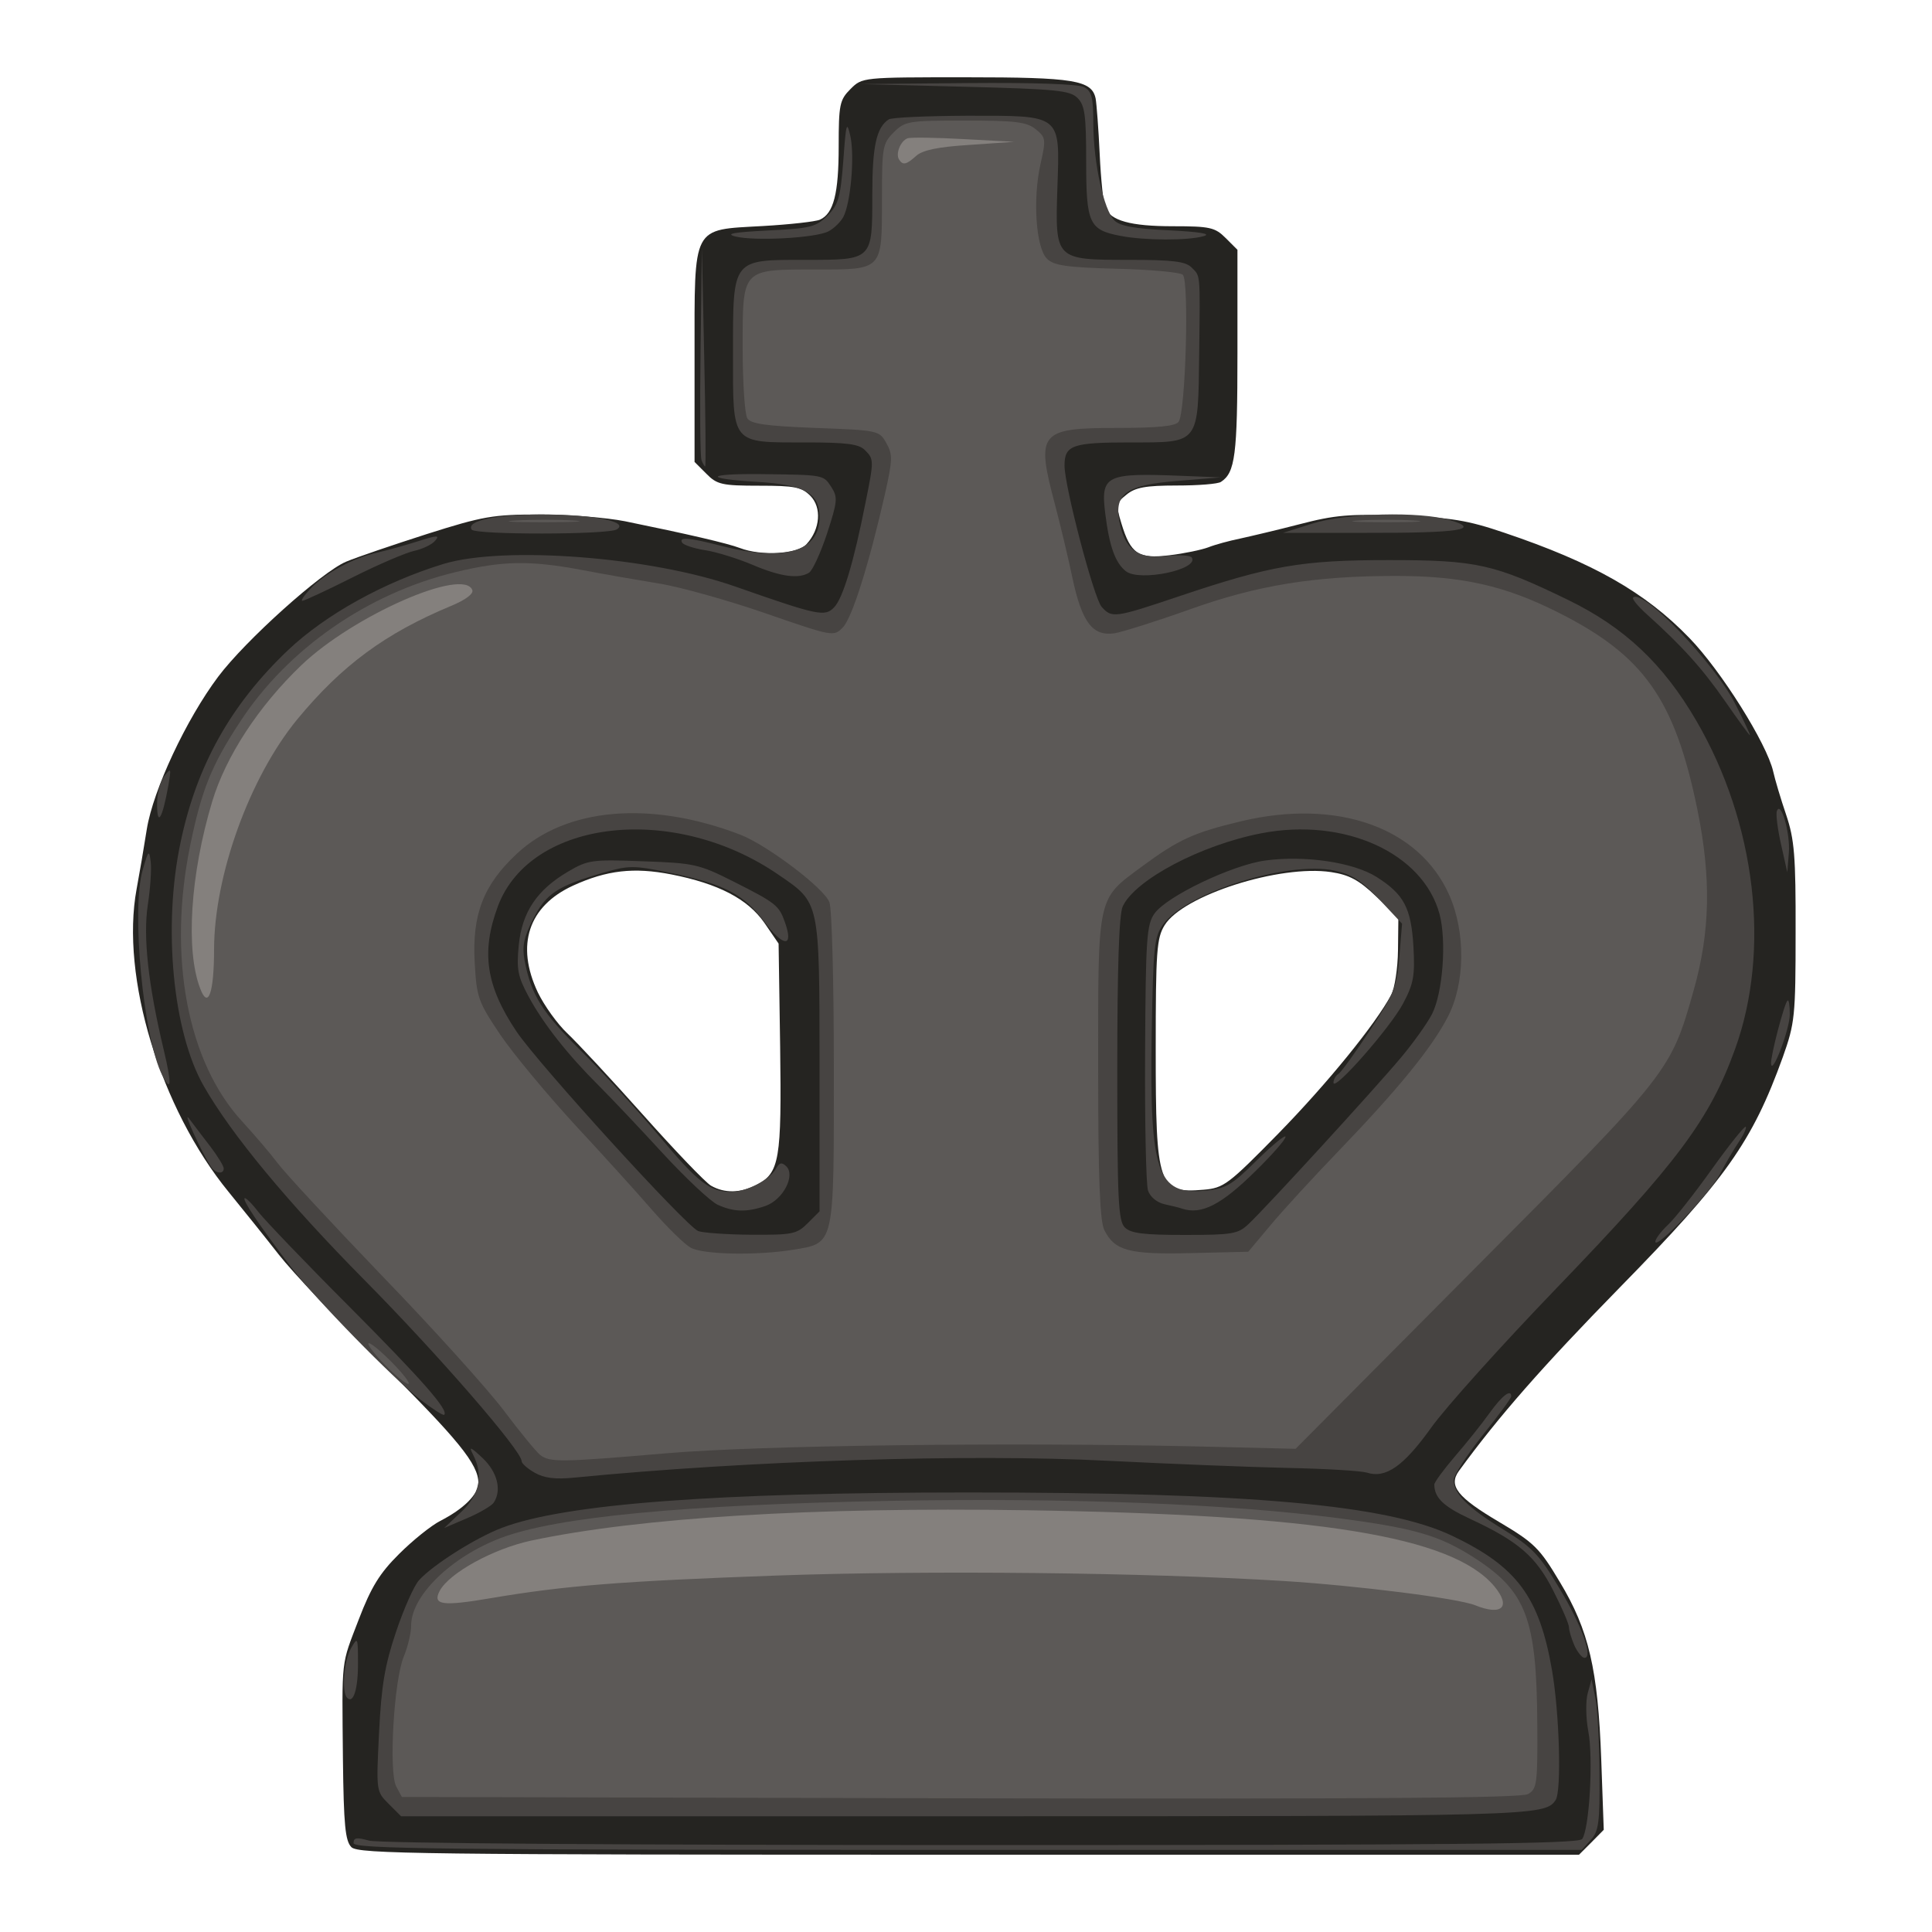
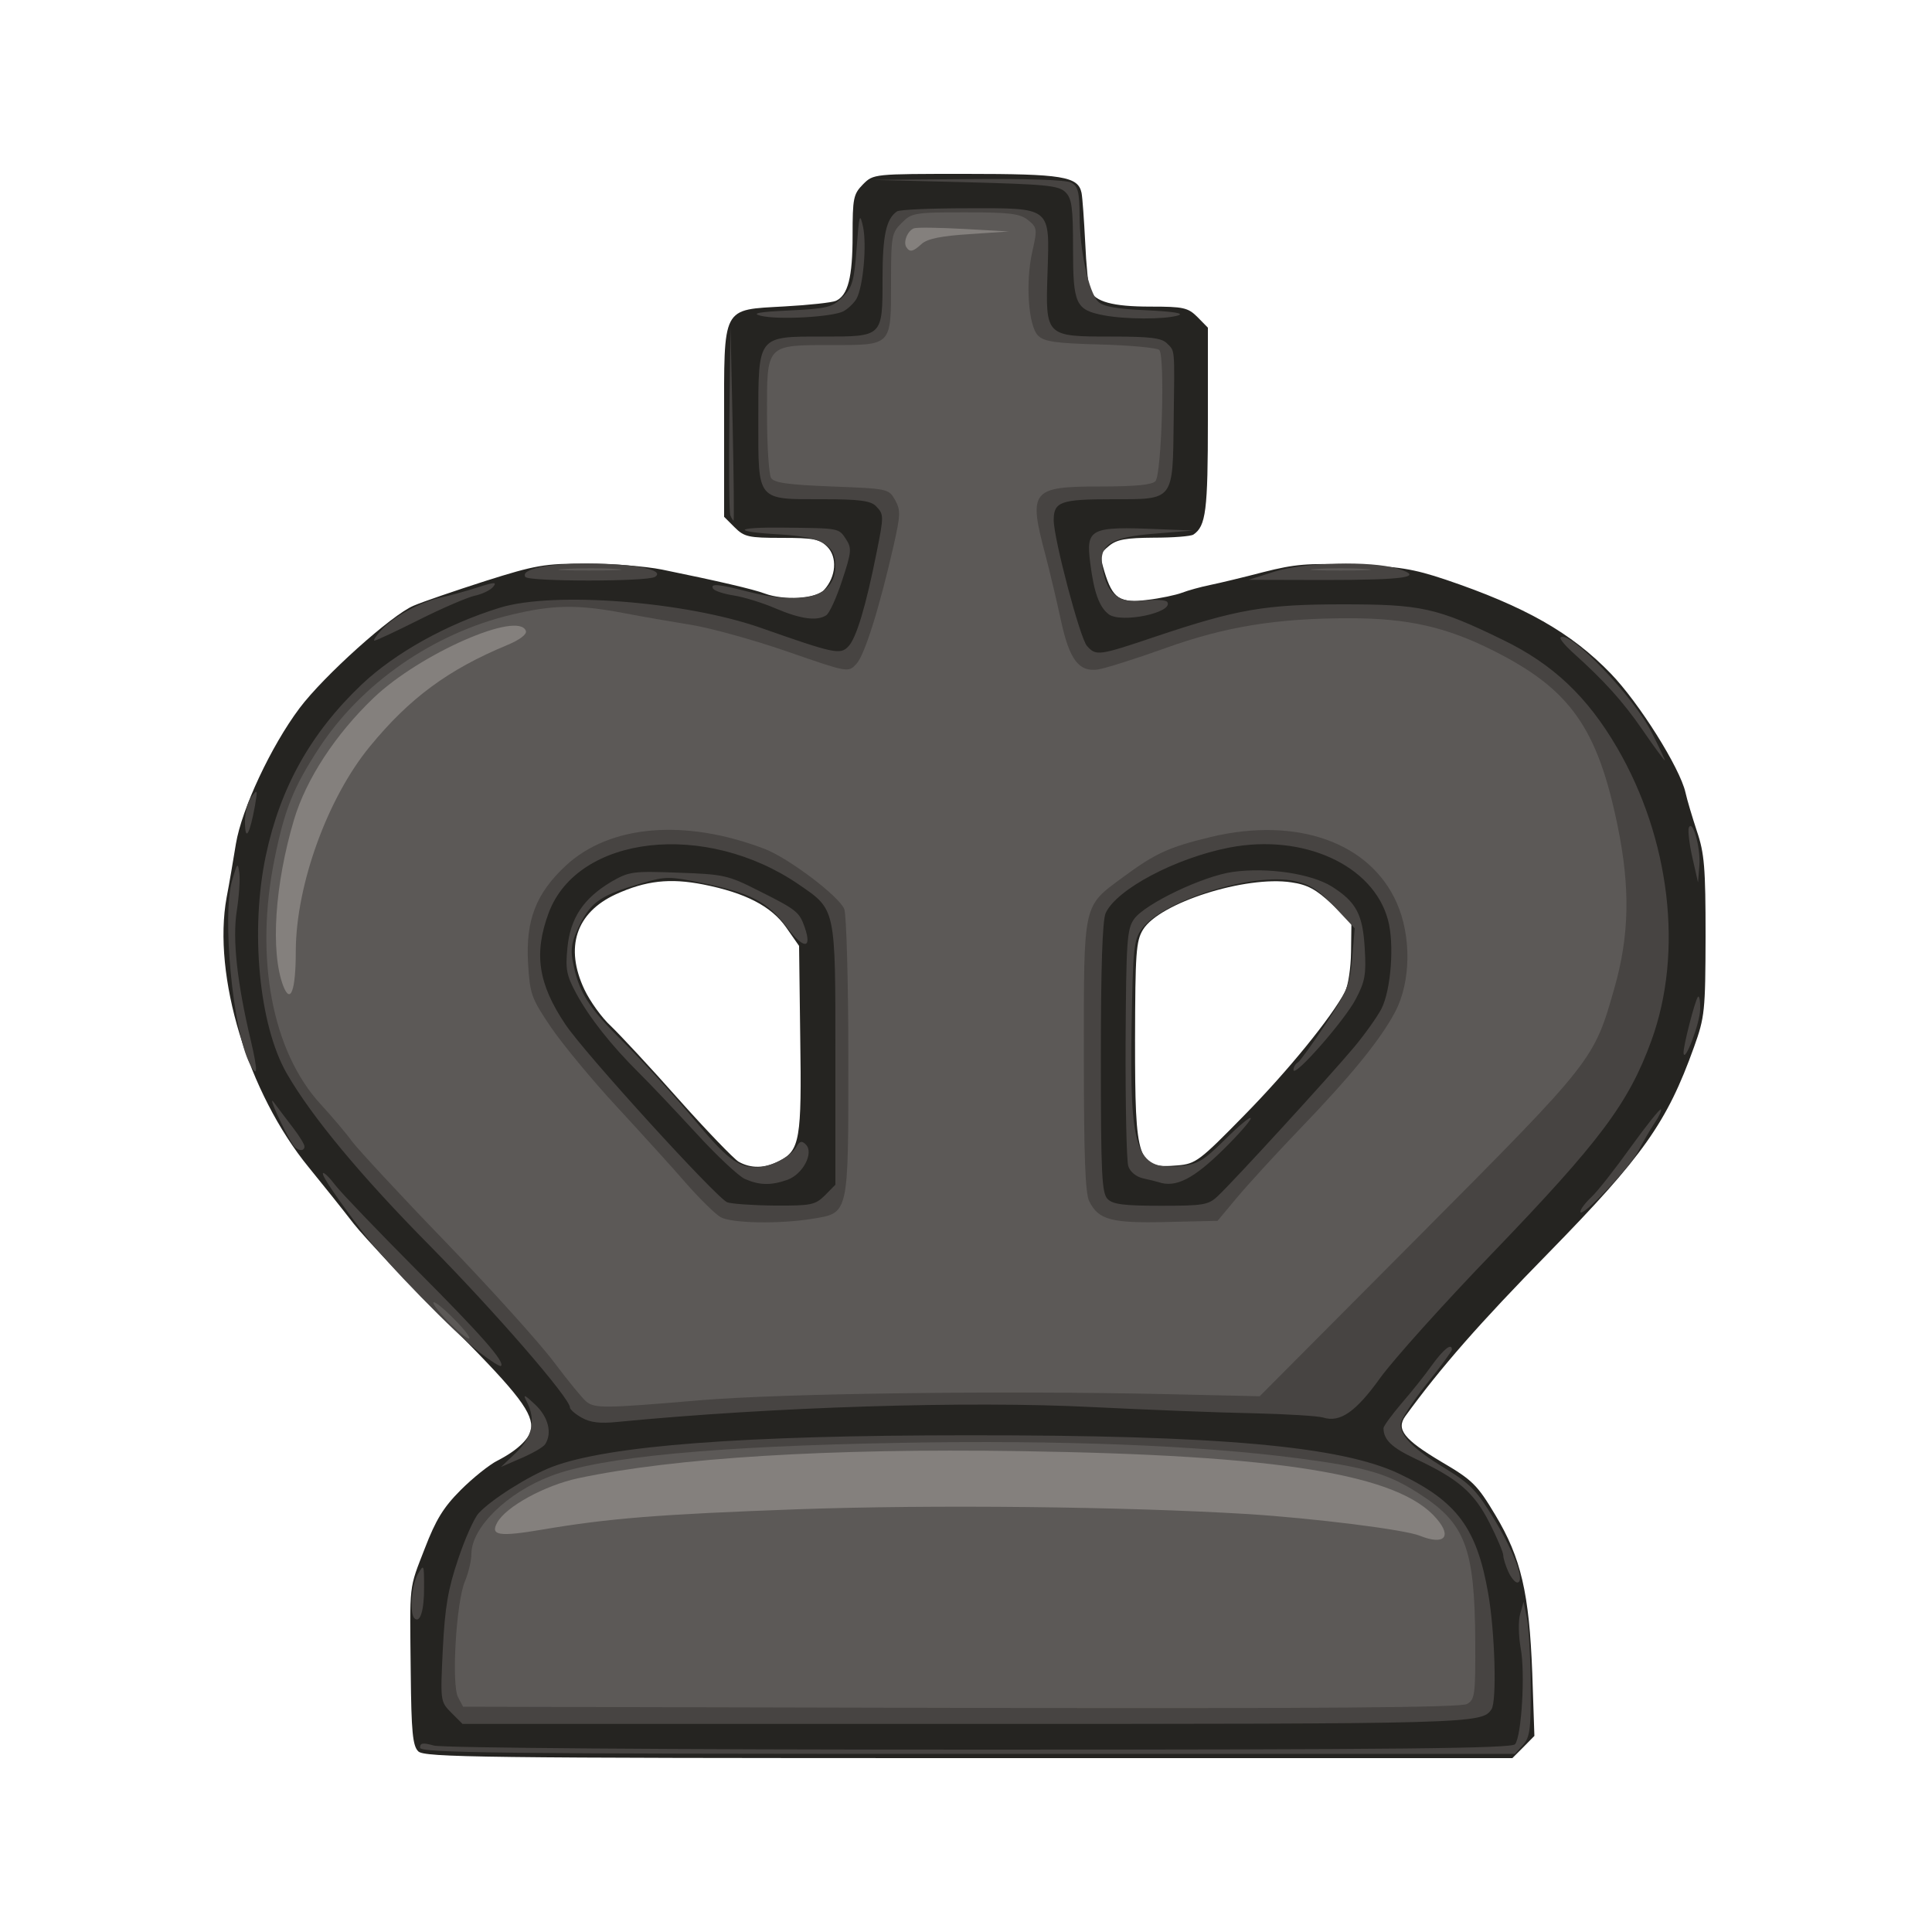
<svg xmlns="http://www.w3.org/2000/svg" viewBox="0 0 100 100">
-   <path fill="#252421" fill-rule="evenodd" d="M18.19 95.61C17.87 95.29 17.79 94.47 17.75 91.07C17.7 85.72 17.64 86.25 18.57 83.82C19.21 82.15 19.65 81.43 20.66 80.43C21.36 79.73 22.32 78.96 22.79 78.72C24 78.1 24.76 77.35 24.76 76.75C24.76 75.79 23.71 74.5 19.69 70.51C17.48 68.33 15.12 65.82 14.44 64.95C13.76 64.08 12.58 62.61 11.83 61.69C8.3 57.37 6.23 50.56 7.07 46.02C7.21 45.27 7.45 43.87 7.6 42.91C7.93 40.88 9.64 37.23 11.29 35.03C12.69 33.16 16.65 29.6 17.92 29.07C18.47 28.84 20.35 28.2 22.1 27.64C25 26.72 25.52 26.63 27.94 26.63C29.41 26.63 31.39 26.79 32.35 26.98C35.58 27.64 37.66 28.12 38.31 28.37C39.41 28.79 41.29 28.68 41.75 28.16C42.46 27.39 42.54 26.26 41.94 25.66C41.49 25.21 41.13 25.14 39.3 25.14C37.37 25.14 37.11 25.08 36.56 24.52L35.95 23.91L35.95 18.46C35.95 11.59 35.79 11.91 39.47 11.7C40.88 11.62 42.22 11.47 42.44 11.37C43.15 11.05 43.41 10.01 43.41 7.58C43.41 5.41 43.46 5.17 44.02 4.61C44.63 4 44.63 4 49.98 4C55.61 4 56.51 4.15 56.71 5.1C56.76 5.38 56.86 6.68 56.92 7.98C56.98 9.28 57.11 10.52 57.2 10.74C57.48 11.42 58.51 11.71 60.71 11.71C62.63 11.71 62.89 11.77 63.44 12.32L64.05 12.93L64.05 18.3C64.05 23.56 63.93 24.46 63.2 24.94C63.05 25.05 62.02 25.13 60.91 25.13C59.3 25.13 58.76 25.23 58.31 25.6C57.77 26.03 57.75 26.13 58.04 27.08C58.52 28.67 58.92 28.94 60.53 28.74C61.29 28.65 62.19 28.46 62.54 28.33C62.89 28.19 63.63 27.99 64.17 27.88C64.72 27.76 66.12 27.43 67.28 27.13C69.08 26.66 69.85 26.59 72.5 26.69C75.11 26.79 75.97 26.93 77.85 27.57C82.45 29.12 85.15 30.65 87.44 33.02C89.09 34.72 91.45 38.49 91.78 39.93C91.87 40.34 92.17 41.35 92.45 42.17C92.88 43.45 92.95 44.3 92.94 48.26C92.94 52.61 92.9 52.96 92.28 54.71C90.7 59.09 89.33 61.04 83.82 66.66C79.83 70.74 77.58 73.3 75.51 76.14C74.96 76.9 75.43 77.5 77.6 78.78C79.42 79.86 79.69 80.13 80.74 81.89C82.24 84.38 82.71 86.41 82.88 91.07L83.01 94.71L82.37 95.36L81.73 96L50.15 96C21.78 96 18.54 95.96 18.19 95.61ZM39.16 61.33C40.35 60.71 40.46 60.03 40.38 54.18L40.3 48.84L39.56 47.76C38.7 46.53 37.19 45.74 34.75 45.26C32.81 44.88 31.41 45.04 29.66 45.84C27.35 46.9 26.68 48.92 27.84 51.37C28.17 52.05 28.85 53 29.36 53.48C29.87 53.96 31.64 55.86 33.29 57.71C34.93 59.55 36.51 61.2 36.8 61.37C37.5 61.77 38.32 61.76 39.16 61.33ZM66.17 58.67C68.71 56.07 71.19 53.02 72.01 51.49C72.19 51.15 72.35 50.11 72.36 49.18L72.38 47.48L71.23 46.4C70.34 45.55 69.83 45.28 68.9 45.14C66.24 44.74 61.23 46.34 60.28 47.89C59.87 48.55 59.82 49.23 59.82 54.3C59.82 61.41 59.95 61.78 62.3 61.58C63.34 61.49 63.57 61.32 66.17 58.67Z" />
-   <path fill="#474442" fill-rule="evenodd" d="M18.3 95.4C18.3 95.11 18.46 95.09 19.1 95.27C19.58 95.41 32.49 95.5 50.78 95.5C75.17 95.5 81.69 95.44 81.89 95.19C82.26 94.71 82.48 91.02 82.21 89.61C82.08 88.92 82.07 88.04 82.18 87.64L82.38 86.92L82.58 87.91C82.69 88.46 82.78 90.21 82.79 91.81C82.81 94.32 82.75 94.79 82.34 95.23L81.87 95.75L50.09 95.75C22.68 95.75 18.3 95.7 18.3 95.4ZM20.11 93.36C19.47 92.72 19.47 92.71 19.62 89.67C19.74 87.24 19.92 86.18 20.5 84.46C20.9 83.27 21.43 82.07 21.69 81.79C22.4 81 24.63 79.59 25.98 79.08C29.23 77.84 37.07 77.25 50.12 77.25C64.68 77.25 71.8 77.88 75.18 79.5C78.51 81.09 79.67 82.64 80.33 86.44C80.72 88.69 80.83 92.69 80.52 93.17C79.96 94 79.48 94.01 50.01 94.01L20.76 94.01L20.11 93.36ZM17.97 87.88C17.67 87.59 17.8 85.95 18.17 85.31C18.51 84.71 18.53 84.74 18.53 86.05C18.54 87.41 18.29 88.21 17.97 87.88ZM81.49 85.17C81.34 84.82 81.21 84.4 81.21 84.23C81.21 84.06 80.84 83.2 80.39 82.32C79.5 80.56 78.58 79.77 76.08 78.61C74.72 77.98 74.24 77.52 74.24 76.84C74.24 76.72 74.72 76.07 75.3 75.39C75.88 74.72 76.69 73.71 77.09 73.15C77.75 72.23 78.22 71.87 78.22 72.28C78.22 72.37 77.55 73.28 76.73 74.3C75.91 75.33 75.24 76.37 75.24 76.61C75.24 77.31 75.99 78.05 77.82 79.17C79.3 80.08 79.67 80.46 80.71 82.2C81.87 84.13 82.48 85.81 82.01 85.81C81.89 85.81 81.65 85.52 81.49 85.17ZM23.88 78.25C24.83 77.36 25.03 76.35 24.48 75.28C24.25 74.84 24.35 74.88 24.98 75.47C25.74 76.19 25.98 77.12 25.56 77.77C25.46 77.93 24.84 78.3 24.18 78.58L22.99 79.09L23.88 78.25ZM27.68 76.23C27.31 76.02 27 75.75 27 75.63C27 75.09 22.67 70.1 18.86 66.25C14.88 62.22 11.99 58.74 10.55 56.22C8.94 53.42 8.42 47.94 9.35 43.58C10.18 39.62 11.95 36.46 14.91 33.65C16.85 31.81 19.88 30.13 22.95 29.19C26.08 28.24 33.69 28.82 38.06 30.36C42.37 31.87 42.69 31.93 43.17 31.44C43.63 30.97 44.19 29.1 44.8 26.01C45.24 23.83 45.24 23.76 44.76 23.29C44.45 22.98 43.8 22.9 41.71 22.9C37.81 22.9 37.94 23.05 37.94 18.29C37.94 13.36 37.87 13.45 41.7 13.45C45.18 13.45 45.15 13.48 45.15 10.06C45.15 7.57 45.36 6.6 46 6.18C46.15 6.08 47.98 6 50.06 5.99C54.99 5.99 54.86 5.88 54.73 9.73C54.61 13.45 54.61 13.45 58.44 13.45C60.69 13.45 61.36 13.53 61.67 13.84C62.14 14.31 62.12 14.04 62.07 18.3C62.01 23.02 62.11 22.9 58.5 22.9C55.5 22.9 55.1 23.04 55.1 24.1C55.1 25.18 56.62 30.96 57.02 31.41C57.55 32 57.68 31.99 61.01 30.87C65.76 29.27 67.38 28.99 71.88 28.99C76.43 28.99 77.33 29.19 81.16 31.05C84.08 32.47 86.09 34.36 87.81 37.32C90.89 42.62 91.66 49.19 89.8 54.32C88.48 57.96 86.82 60.18 80.58 66.66C77.75 69.6 74.81 72.86 74.06 73.92C72.64 75.9 71.72 76.54 70.74 76.22C70.43 76.13 68.6 76.02 66.68 75.98C64.75 75.94 60.55 75.77 57.34 75.61C50.16 75.24 38.75 75.6 29.74 76.48C28.75 76.58 28.17 76.51 27.68 76.23ZM21.78 72.46C20.37 71.38 16.27 67.18 15.03 65.54C13.39 63.38 12.55 62.13 12.66 62.02C12.71 61.97 13.04 62.29 13.38 62.74C13.73 63.18 15.85 65.4 18.1 67.65C21.86 71.43 23.24 73 22.99 73.23C22.94 73.28 22.39 72.93 21.78 72.46ZM85.68 64.27C85.68 64.13 85.97 63.74 86.32 63.41C86.68 63.08 87.71 61.77 88.61 60.51C89.51 59.25 90.3 58.27 90.36 58.32C90.41 58.38 90.25 58.74 89.99 59.12C89.73 59.51 89.3 60.24 89.03 60.76C88.53 61.74 85.68 64.72 85.68 64.27ZM41.81 63.31L42.42 62.7L42.42 55.17C42.41 46.6 42.45 46.75 40.3 45.28C34.89 41.55 27.46 42.39 25.77 46.91C24.89 49.28 25.15 51.03 26.74 53.4C27.89 55.1 35.5 63.46 36.14 63.72C36.38 63.81 37.61 63.9 38.88 63.91C41.02 63.92 41.24 63.88 41.81 63.31ZM64.62 63.36C65.47 62.57 71.16 56.36 72.53 54.72C73.16 53.97 73.87 52.97 74.12 52.49C74.68 51.39 74.88 48.71 74.51 47.31C73.65 44.14 69.58 42.3 65.29 43.13C62.17 43.73 58.74 45.54 58.11 46.92C57.92 47.34 57.83 50.09 57.83 55.34C57.83 62.1 57.88 63.19 58.22 63.53C58.53 63.84 59.19 63.92 61.32 63.92C63.78 63.92 64.08 63.87 64.62 63.36ZM37.15 62.36C36.78 62.19 35.51 61 34.31 59.7C33.12 58.4 31.63 56.83 31 56.2C29.39 54.6 28.12 52.99 27.36 51.58C26.8 50.54 26.73 50.18 26.85 48.93C27.02 47.21 27.79 46.06 29.41 45.11C30.43 44.51 30.64 44.48 33.28 44.58C35.92 44.67 36.18 44.73 37.93 45.61C40.17 46.74 40.32 46.86 40.63 47.74C41.09 49.04 40.56 49.04 39.58 47.73C38.49 46.27 37.48 45.75 34.61 45.16C32.81 44.79 32.55 44.79 31.26 45.16C28.85 45.86 28.27 46.24 27.6 47.56C27.11 48.51 27.02 48.98 27.15 49.7C27.49 51.49 28.04 52.38 30.06 54.38C31.18 55.48 32.99 57.46 34.09 58.77C36.12 61.2 36.74 61.69 37.84 61.69C38.63 61.69 39.83 61.07 40.15 60.51C40.34 60.17 40.46 60.14 40.7 60.37C41.18 60.85 40.53 62.1 39.62 62.42C38.66 62.75 37.99 62.74 37.15 62.36ZM61.19 62.56C61.05 62.51 60.64 62.41 60.27 62.33C59.88 62.24 59.53 61.95 59.42 61.62C59.32 61.32 59.25 58.1 59.27 54.49C59.3 48.55 59.35 47.85 59.76 47.28C60.39 46.39 63.78 44.77 65.49 44.54C67.53 44.26 70.04 44.63 71.25 45.39C72.67 46.29 73.04 46.99 73.16 49C73.24 50.5 73.17 50.91 72.63 51.93C71.98 53.17 69.02 56.54 69.02 56.04C69.02 55.88 69.13 55.68 69.27 55.59C69.41 55.51 70.14 54.5 70.9 53.34C72.15 51.45 72.3 51.09 72.43 49.53L72.57 47.81L71.4 46.56C70.48 45.58 69.98 45.26 69.07 45.06C66.66 44.55 61.41 46.19 60.21 47.84C59.74 48.49 59.69 48.96 59.61 53.58C59.5 60.67 59.9 61.86 62.36 61.63C63.46 61.52 63.74 61.36 65.06 60.05C65.87 59.25 66.54 58.71 66.54 58.84C66.54 58.98 65.84 59.78 64.98 60.62C63.22 62.36 62.18 62.89 61.19 62.56ZM10.91 60.38C10.4 59.58 9.41 57.4 9.79 57.9C10.02 58.21 10.52 58.87 10.9 59.36C11.28 59.86 11.58 60.36 11.58 60.48C11.58 60.8 11.14 60.74 10.91 60.38ZM8.4 55.66C7.42 53.74 6.78 47.07 7.39 45.01C7.68 44 7.72 43.97 7.8 44.6C7.85 44.99 7.78 45.99 7.65 46.84C7.4 48.48 7.67 50.97 8.47 54.32C8.9 56.12 8.87 56.58 8.4 55.66ZM91.67 55.05C91.64 54.66 92.35 51.95 92.52 51.79C92.59 51.72 92.64 52.04 92.64 52.51C92.63 53.3 91.71 55.71 91.67 55.05ZM92.19 43.72C92.01 42.93 91.91 42.14 91.97 41.98C92.18 41.41 92.67 43.12 92.59 44.14L92.51 45.15L92.19 43.72ZM8.13 41.67C8.12 41.12 8.29 40.45 8.5 40.18C8.86 39.71 8.87 39.75 8.71 40.68C8.41 42.35 8.14 42.82 8.13 41.67ZM89.28 36.28C88.12 34.61 87.07 33.44 85.2 31.76C84.77 31.37 84.46 30.99 84.53 30.93C85.02 30.44 88.77 34.35 89.83 36.46C90.28 37.34 90.61 38.06 90.58 38.06C90.54 38.06 89.96 37.26 89.28 36.28ZM16.08 30.46C16.8 29.68 18.34 28.85 19.54 28.6C20.02 28.49 20.95 28.23 21.62 28.02C22.62 27.7 22.78 27.69 22.53 27.98C22.37 28.18 21.89 28.41 21.45 28.51C21.02 28.6 19.57 29.22 18.24 29.89C16.91 30.56 15.74 31.1 15.65 31.1C15.55 31.1 15.75 30.81 16.08 30.46ZM38.94 29.23C38.18 28.91 37.09 28.57 36.51 28.48C35.92 28.39 35.39 28.21 35.31 28.09C35.12 27.78 35.64 27.82 37.28 28.24C40.58 29.1 42.42 28.57 42.42 26.76C42.42 25.52 41.63 25.08 39.16 24.94C36.37 24.77 36.53 24.51 39.4 24.54C42.67 24.58 42.61 24.57 43.03 25.21C43.37 25.74 43.35 25.95 42.81 27.61C42.48 28.61 42.06 29.52 41.88 29.64C41.34 29.98 40.39 29.85 38.94 29.23ZM58.28 29.57C57.73 29.14 57.42 28.29 57.21 26.6C56.96 24.59 57.22 24.47 61.19 24.63L63.18 24.71L60.98 24.89C58.3 25.1 57.67 25.54 57.94 26.99C58.21 28.44 58.9 28.95 60.34 28.78C61.01 28.71 61.61 28.74 61.69 28.86C62.07 29.48 58.99 30.12 58.28 29.57ZM24.41 27.41C24.13 26.95 25.65 26.63 28.09 26.63C30.73 26.63 32.57 27 31.93 27.4C31.5 27.68 24.58 27.69 24.41 27.41ZM67.9 27.11C69.64 26.55 73.5 26.46 75.05 26.92C76.69 27.41 75.55 27.59 70.76 27.58L66.41 27.58L67.9 27.11ZM36.31 23.82C36.24 23.65 36.22 21.1 36.26 18.17L36.33 12.83L36.45 18.48C36.52 21.6 36.54 24.14 36.5 24.14C36.46 24.14 36.38 24 36.31 23.82ZM38.06 12.24C37.52 12.1 37.97 12.02 39.75 11.93C41.96 11.82 42.24 11.75 42.83 11.16C43.4 10.59 43.5 10.23 43.65 8.31C43.79 6.35 43.83 6.22 44.02 7.07C44.24 8.13 44.03 10.51 43.65 11.23C43.51 11.49 43.17 11.82 42.89 11.97C42.24 12.32 39.06 12.49 38.06 12.24ZM58 12.21C56.37 11.9 56.22 11.57 56.22 8.35C56.22 5.96 56.15 5.44 55.77 5.07C55.38 4.68 54.67 4.61 49.93 4.49L44.53 4.35L50.08 4.3C53.53 4.27 55.81 4.35 56.11 4.51C56.51 4.72 56.59 5.04 56.59 6.43C56.6 8.43 57.13 10.86 57.68 11.41C57.97 11.7 58.73 11.84 60.5 11.92C62.09 12 62.72 12.1 62.31 12.22C61.51 12.46 59.23 12.45 58 12.21Z" />
-   <path fill="#5c5957" fill-rule="evenodd" d="M49.7 93.08L20.8 93.01L20.51 92.47C20.11 91.73 20.39 86.96 20.9 85.74C21.11 85.24 21.28 84.52 21.28 84.14C21.28 82.6 23.34 80.59 25.91 79.61C28.8 78.51 35.42 77.88 46.27 77.68C55.41 77.52 63.58 77.84 69.27 78.58C73.22 79.1 74.49 79.47 76.28 80.61C79 82.36 79.54 83.76 79.57 89.25C79.59 92.33 79.55 92.6 79.09 92.86C78.73 93.07 70.88 93.12 49.7 93.08ZM27.95 75.3C27.74 75.13 26.89 74.09 26.07 73C25.25 71.91 22.42 68.77 19.78 66.04C17.15 63.3 14.71 60.67 14.36 60.19C14.01 59.72 13.18 58.75 12.53 58.04C9.7 54.97 8.67 49.52 9.84 43.78C10.43 40.9 10.94 39.62 12.42 37.37C14.88 33.59 19.04 30.7 23.59 29.61C26.02 29.02 27.44 29 30.11 29.5C31.2 29.71 32.99 30.02 34.09 30.2C35.18 30.37 37.67 31.07 39.61 31.74C43.14 32.96 43.15 32.96 43.63 32.47C44.11 31.97 44.98 29.2 45.81 25.55C46.2 23.8 46.21 23.53 45.88 22.94C45.51 22.28 45.47 22.27 42.21 22.15C39.65 22.05 38.86 21.94 38.68 21.65C38.55 21.45 38.44 19.8 38.44 18C38.44 13.88 38.37 13.95 42.21 13.95C45.71 13.95 45.65 14.01 45.65 10.31C45.65 7.61 45.68 7.43 46.26 6.85C46.84 6.27 47.01 6.24 49.96 6.24C52.57 6.24 53.14 6.31 53.61 6.69C54.13 7.11 54.15 7.2 53.85 8.52C53.45 10.32 53.62 12.83 54.19 13.39C54.54 13.74 55.19 13.84 57.78 13.91C59.52 13.95 61.07 14.09 61.22 14.22C61.56 14.51 61.37 21.38 61 21.84C60.83 22.06 59.87 22.15 57.82 22.15C53.79 22.15 53.61 22.38 54.61 26.13C54.88 27.16 55.29 28.86 55.51 29.92C56 32.21 56.55 32.94 57.68 32.78C58.1 32.71 59.85 32.16 61.56 31.55C65.07 30.29 68.04 29.81 72.25 29.81C75.66 29.81 77.89 30.31 80.63 31.69C85.08 33.92 86.68 36.18 87.85 41.87C88.58 45.44 88.52 48.21 87.67 51.24C86.47 55.48 86.48 55.46 76.33 65.66L67.06 74.99L61.64 74.86C52.08 74.65 39.32 74.81 34.51 75.22C29.01 75.69 28.45 75.7 27.95 75.3ZM19.92 70.64C19.39 70.1 19.01 69.6 19.07 69.53C19.14 69.46 19.69 69.91 20.29 70.52C20.89 71.13 21.27 71.63 21.13 71.63C21 71.63 20.45 71.19 19.92 70.64ZM41.03 64.69C43.22 64.33 43.16 64.57 43.16 55.33C43.16 50.91 43.06 47.03 42.93 46.7C42.66 45.97 39.69 43.73 38.31 43.2C33.67 41.42 29.3 41.8 26.75 44.19C25.02 45.8 24.43 47.34 24.57 49.81C24.67 51.64 24.75 51.85 25.89 53.55C26.56 54.54 28.3 56.63 29.75 58.21C31.21 59.78 33.03 61.79 33.79 62.67C34.56 63.55 35.44 64.41 35.75 64.58C36.39 64.94 39.17 64.99 41.03 64.69ZM65.75 63.43C66.38 62.67 67.97 60.94 69.29 59.57C72.37 56.37 74.09 54.26 74.93 52.65C75.84 50.91 75.87 48.26 75.01 46.32C73.45 42.82 69.21 41.32 64.23 42.51C61.77 43.1 61.01 43.45 59.12 44.84C56.77 46.58 56.84 46.25 56.84 55.22C56.84 61.01 56.93 63.22 57.16 63.67C57.7 64.74 58.44 64.94 61.65 64.86L64.61 64.79L65.75 63.43ZM26.7 26.94C27.56 26.89 28.9 26.89 29.68 26.94C30.46 26.99 29.76 27.03 28.12 27.03C26.48 27.03 25.84 26.99 26.7 26.94ZM70.33 26.94C71.11 26.89 72.4 26.89 73.19 26.94C73.97 26.99 73.33 27.03 71.76 27.03C70.18 27.03 69.54 26.99 70.33 26.94Z" />
-   <path fill="#84807d" fill-rule="evenodd" d="M76.36 83.09C75.48 82.73 70.25 82.07 66.41 81.83C59.27 81.39 48.07 81.27 40.19 81.55C32.14 81.84 29.24 82.07 25.41 82.72C22.89 83.15 22.37 83.08 22.76 82.34C23.26 81.41 25.54 80.16 27.5 79.74C33.11 78.55 42.04 78 53.11 78.17C68.25 78.4 75.16 79.52 77.34 82.1C78.23 83.17 77.75 83.65 76.36 83.09ZM10.36 51.16C9.6 49.18 9.85 45.26 10.98 41.5C11.68 39.16 13.38 36.55 15.61 34.42C18.29 31.86 24.02 29.34 24.45 30.55C24.51 30.74 24.08 31.06 23.35 31.36C19.94 32.78 17.69 34.44 15.38 37.24C12.92 40.24 11.09 45.3 11.08 49.13C11.08 51.41 10.77 52.26 10.36 51.16ZM46.53 8.25C46.35 7.95 46.61 7.3 46.97 7.16C47.13 7.1 48.44 7.12 49.88 7.2L52.49 7.34L50.19 7.5C48.56 7.6 47.76 7.77 47.43 8.06C46.91 8.53 46.73 8.57 46.53 8.25Z" />
+   <path fill="#252421" fill-rule="evenodd" d="M21.65 90.65C21.36 90.37 21.29 89.63 21.26 86.61C21.21 81.84 21.15 82.31 21.99 80.14C22.56 78.66 22.95 78.02 23.85 77.12C24.47 76.5 25.33 75.81 25.75 75.6C26.83 75.05 27.51 74.38 27.5 73.84C27.5 72.98 26.57 71.84 22.99 68.28C21.02 66.33 18.91 64.1 18.3 63.33C17.7 62.55 16.65 61.24 15.98 60.42C12.83 56.57 10.99 50.49 11.73 46.45C11.86 45.78 12.07 44.54 12.21 43.68C12.51 41.87 14.03 38.62 15.5 36.66C16.75 34.99 20.28 31.82 21.41 31.35C21.9 31.14 23.57 30.57 25.13 30.07C27.72 29.25 28.18 29.17 30.34 29.17C31.65 29.17 33.41 29.31 34.26 29.48C37.15 30.07 39 30.5 39.58 30.72C40.57 31.09 42.24 30.99 42.65 30.54C43.28 29.85 43.35 28.84 42.82 28.3C42.42 27.9 42.09 27.84 40.46 27.84C38.74 27.84 38.52 27.79 38.02 27.29L37.48 26.75L37.48 21.89C37.48 15.77 37.33 16.05 40.61 15.86C41.88 15.79 43.07 15.66 43.27 15.57C43.89 15.28 44.13 14.36 44.13 12.19C44.13 10.25 44.17 10.05 44.67 9.54C45.21 9 45.22 9 49.98 9C55 9 55.8 9.13 55.98 9.98C56.03 10.23 56.11 11.39 56.17 12.55C56.22 13.7 56.33 14.81 56.41 15.01C56.67 15.62 57.59 15.87 59.55 15.87C61.25 15.87 61.49 15.92 61.98 16.41L62.52 16.96L62.52 21.75C62.52 26.43 62.42 27.23 61.77 27.67C61.63 27.76 60.71 27.83 59.72 27.83C58.29 27.84 57.81 27.92 57.41 28.25C56.93 28.64 56.91 28.73 57.16 29.57C57.59 30.99 57.95 31.23 59.39 31.05C60.06 30.97 60.86 30.8 61.18 30.68C61.49 30.56 62.14 30.38 62.63 30.28C63.12 30.18 64.37 29.88 65.4 29.61C67.01 29.2 67.69 29.14 70.06 29.23C72.38 29.32 73.15 29.44 74.82 30C78.93 31.39 81.33 32.75 83.37 34.86C84.84 36.38 86.95 39.74 87.24 41.02C87.32 41.39 87.59 42.29 87.83 43.02C88.22 44.16 88.28 44.92 88.28 48.45C88.27 52.33 88.24 52.64 87.68 54.2C86.28 58.1 85.05 59.84 80.15 64.85C76.58 68.49 74.58 70.77 72.74 73.3C72.25 73.98 72.67 74.51 74.6 75.66C76.22 76.61 76.46 76.85 77.4 78.42C78.73 80.64 79.15 82.45 79.31 86.6L79.42 89.85L78.85 90.43L78.28 91L50.14 91C24.85 91 21.96 90.96 21.65 90.65ZM40.34 60.09C41.4 59.55 41.5 58.94 41.42 53.73L41.36 48.96L40.69 48C39.93 46.91 38.58 46.21 36.4 45.78C34.67 45.44 33.43 45.58 31.87 46.29C29.81 47.24 29.22 49.04 30.25 51.22C30.54 51.83 31.15 52.68 31.61 53.1C32.06 53.53 33.64 55.22 35.1 56.87C36.57 58.52 37.98 59.98 38.23 60.13C38.86 60.49 39.59 60.48 40.34 60.09ZM64.41 57.72C66.68 55.41 68.89 52.69 69.62 51.33C69.78 51.02 69.92 50.1 69.93 49.27L69.95 47.76L68.93 46.79C68.13 46.04 67.68 45.79 66.84 45.67C64.47 45.31 60.01 46.73 59.16 48.12C58.8 48.71 58.76 49.32 58.75 53.83C58.75 60.17 58.87 60.5 60.96 60.32C61.89 60.24 62.09 60.09 64.41 57.72Z" />
+   <path fill="#474442" fill-rule="evenodd" d="M21.74 90.46C21.74 90.21 21.89 90.19 22.46 90.35C22.89 90.47 34.39 90.56 50.69 90.56C72.44 90.56 78.25 90.5 78.42 90.28C78.76 89.85 78.95 86.56 78.71 85.31C78.6 84.69 78.58 83.9 78.68 83.55L78.86 82.91L79.04 83.79C79.13 84.28 79.22 85.84 79.23 87.26C79.24 89.51 79.19 89.92 78.83 90.32L78.41 90.78L50.08 90.78C25.65 90.78 21.74 90.73 21.74 90.46ZM23.36 88.65C22.79 88.07 22.79 88.07 22.92 85.35C23.03 83.19 23.19 82.24 23.71 80.71C24.06 79.65 24.54 78.58 24.77 78.33C25.4 77.63 27.38 76.38 28.59 75.92C31.49 74.82 38.47 74.29 50.11 74.29C63.09 74.28 69.43 74.85 72.44 76.29C75.41 77.71 76.44 79.09 77.03 82.48C77.38 84.49 77.48 88.05 77.2 88.47C76.71 89.22 76.28 89.23 50 89.23L23.94 89.23L23.36 88.65ZM21.45 83.76C21.19 83.5 21.3 82.05 21.63 81.47C21.94 80.94 21.95 80.97 21.95 82.14C21.96 83.35 21.74 84.05 21.45 83.76ZM78.07 81.35C77.93 81.04 77.81 80.66 77.81 80.51C77.81 80.36 77.49 79.59 77.09 78.81C76.29 77.24 75.47 76.54 73.25 75.5C72.04 74.93 71.61 74.52 71.61 73.92C71.61 73.82 72.03 73.24 72.55 72.63C73.07 72.03 73.79 71.13 74.14 70.63C74.73 69.82 75.15 69.49 75.15 69.86C75.15 69.93 74.56 70.75 73.82 71.66C73.09 72.58 72.49 73.5 72.49 73.72C72.49 74.34 73.16 75 74.79 76C76.12 76.81 76.44 77.15 77.38 78.7C78.41 80.42 78.95 81.91 78.53 81.91C78.42 81.91 78.21 81.66 78.07 81.35ZM26.72 75.18C27.56 74.38 27.75 73.48 27.26 72.54C27.05 72.14 27.14 72.17 27.7 72.7C28.38 73.34 28.59 74.17 28.22 74.75C28.13 74.9 27.57 75.22 26.99 75.47L25.93 75.93L26.72 75.18ZM30.11 73.38C29.77 73.19 29.5 72.95 29.5 72.85C29.5 72.37 25.64 67.92 22.25 64.48C18.7 60.89 16.12 57.79 14.83 55.54C13.41 53.05 12.94 48.17 13.76 44.28C14.51 40.75 16.09 37.93 18.72 35.43C20.45 33.79 23.15 32.29 25.89 31.45C28.68 30.6 35.46 31.13 39.36 32.49C43.2 33.84 43.49 33.9 43.91 33.46C44.32 33.04 44.82 31.37 45.37 28.61C45.76 26.67 45.75 26.62 45.33 26.19C45.06 25.92 44.47 25.84 42.61 25.84C39.14 25.84 39.25 25.98 39.25 21.74C39.25 17.34 39.19 17.42 42.6 17.42C45.7 17.42 45.68 17.45 45.68 14.4C45.68 12.18 45.87 11.32 46.43 10.94C46.57 10.85 48.2 10.78 50.06 10.78C54.45 10.77 54.33 10.68 54.22 14.11C54.11 17.42 54.11 17.42 57.52 17.42C59.53 17.42 60.12 17.49 60.4 17.77C60.82 18.19 60.8 17.94 60.75 21.74C60.7 25.96 60.79 25.84 57.57 25.84C54.9 25.84 54.54 25.97 54.54 26.92C54.54 27.88 55.9 33.03 56.26 33.43C56.73 33.96 56.85 33.95 59.81 32.95C64.04 31.53 65.49 31.28 69.5 31.28C73.56 31.28 74.36 31.45 77.77 33.11C80.38 34.37 82.16 36.06 83.7 38.7C86.45 43.42 87.14 49.28 85.48 53.85C84.3 57.1 82.82 59.07 77.26 64.85C74.73 67.47 72.12 70.38 71.44 71.32C70.18 73.08 69.36 73.65 68.48 73.37C68.21 73.29 66.58 73.19 64.87 73.15C63.15 73.12 59.4 72.97 56.54 72.83C50.14 72.5 39.97 72.82 31.94 73.6C31.06 73.69 30.55 73.63 30.11 73.38ZM24.85 70.02C23.59 69.06 19.94 65.32 18.83 63.85C17.37 61.92 16.62 60.81 16.72 60.72C16.77 60.67 17.06 60.95 17.36 61.35C17.67 61.75 19.56 63.72 21.57 65.74C24.92 69.1 26.15 70.5 25.93 70.7C25.88 70.75 25.39 70.44 24.85 70.02ZM81.8 62.72C81.8 62.59 82.06 62.25 82.38 61.95C82.69 61.66 83.61 60.49 84.41 59.37C85.22 58.25 85.92 57.37 85.97 57.42C86.02 57.47 85.87 57.79 85.64 58.13C85.41 58.47 85.03 59.13 84.79 59.59C84.34 60.46 81.8 63.12 81.8 62.72ZM42.7 61.87L43.24 61.32L43.24 54.61C43.24 46.97 43.27 47.1 41.36 45.79C36.53 42.47 29.91 43.21 28.4 47.25C27.62 49.35 27.85 50.92 29.27 53.03C30.29 54.55 37.08 62 37.64 62.23C37.86 62.31 38.96 62.39 40.09 62.4C41.99 62.41 42.19 62.37 42.7 61.87ZM63.03 61.91C63.79 61.21 68.86 55.67 70.08 54.21C70.64 53.54 71.28 52.64 71.5 52.22C72 51.24 72.18 48.85 71.84 47.61C71.08 44.78 67.46 43.13 63.63 43.87C60.85 44.41 57.79 46.03 57.23 47.26C57.06 47.63 56.98 50.08 56.98 54.76C56.98 60.79 57.03 61.76 57.33 62.06C57.6 62.34 58.19 62.41 60.09 62.41C62.28 62.41 62.55 62.37 63.03 61.91ZM38.55 61.02C38.22 60.87 37.08 59.8 36.02 58.64C34.96 57.49 33.63 56.08 33.07 55.53C31.63 54.1 30.5 52.67 29.82 51.41C29.32 50.48 29.26 50.16 29.37 49.05C29.52 47.51 30.21 46.49 31.64 45.64C32.56 45.11 32.75 45.08 35.1 45.17C37.45 45.25 37.68 45.3 39.24 46.09C41.24 47.09 41.37 47.2 41.65 47.99C42.05 49.15 41.59 49.14 40.72 47.98C39.74 46.68 38.84 46.21 36.29 45.69C34.68 45.36 34.44 45.36 33.3 45.69C31.15 46.31 30.63 46.65 30.03 47.82C29.6 48.68 29.52 49.09 29.64 49.73C29.94 51.33 30.43 52.12 32.23 53.9C33.23 54.89 34.84 56.65 35.82 57.82C37.62 59.98 38.18 60.42 39.16 60.42C39.86 60.42 40.94 59.87 41.22 59.36C41.39 59.06 41.5 59.03 41.71 59.24C42.14 59.67 41.56 60.78 40.75 61.07C39.89 61.37 39.3 61.35 38.55 61.02ZM59.97 61.19C59.85 61.15 59.48 61.06 59.16 60.99C58.81 60.91 58.49 60.65 58.4 60.36C58.31 60.09 58.25 57.22 58.26 54C58.29 48.71 58.33 48.08 58.7 47.57C59.26 46.78 62.28 45.34 63.81 45.13C65.62 44.88 67.87 45.22 68.94 45.89C70.2 46.69 70.54 47.32 70.64 49.11C70.72 50.45 70.65 50.81 70.17 51.72C69.59 52.83 66.95 55.83 66.95 55.38C66.95 55.24 67.05 55.06 67.18 54.99C67.3 54.91 67.95 54.01 68.63 52.98C69.74 51.29 69.87 50.97 69.99 49.58L70.12 48.05L69.07 46.93C68.25 46.06 67.81 45.77 67 45.6C64.85 45.14 60.17 46.61 59.1 48.08C58.68 48.65 58.64 49.08 58.57 53.19C58.46 59.51 58.83 60.57 61.01 60.36C62 60.27 62.25 60.12 63.43 58.96C64.15 58.24 64.74 57.76 64.74 57.88C64.74 58 64.11 58.72 63.35 59.47C61.78 61.02 60.86 61.49 59.97 61.19ZM15.16 59.25C14.7 58.54 13.82 56.6 14.16 57.04C14.37 57.32 14.81 57.91 15.15 58.35C15.49 58.79 15.76 59.23 15.76 59.34C15.76 59.63 15.37 59.57 15.16 59.25ZM12.92 55.04C12.05 53.33 11.48 47.39 12.02 45.55C12.28 44.65 12.31 44.62 12.39 45.19C12.43 45.53 12.37 46.43 12.25 47.18C12.03 48.64 12.27 50.86 12.98 53.85C13.36 55.46 13.34 55.87 12.92 55.04ZM87.14 54.5C87.12 54.16 87.74 51.74 87.89 51.59C87.96 51.53 88.01 51.82 88 52.23C88 52.94 87.18 55.09 87.14 54.5ZM87.6 44.4C87.44 43.7 87.36 43 87.41 42.85C87.6 42.35 88.03 43.87 87.96 44.78L87.89 45.68L87.6 44.4ZM12.68 42.58C12.67 42.09 12.82 41.49 13.01 41.25C13.33 40.83 13.34 40.86 13.2 41.69C12.93 43.18 12.69 43.6 12.68 42.58ZM85.01 37.77C83.98 36.28 83.04 35.24 81.37 33.74C80.99 33.39 80.72 33.06 80.77 33C81.21 32.56 84.56 36.05 85.5 37.93C85.9 38.72 86.2 39.36 86.17 39.36C86.14 39.36 85.61 38.65 85.01 37.77ZM19.77 32.58C20.41 31.89 21.79 31.15 22.85 30.92C23.28 30.83 24.11 30.6 24.7 30.41C25.6 30.12 25.74 30.11 25.52 30.38C25.38 30.55 24.94 30.76 24.55 30.84C24.17 30.93 22.88 31.48 21.69 32.08C20.51 32.67 19.47 33.16 19.38 33.16C19.3 33.16 19.47 32.9 19.77 32.58ZM40.14 31.49C39.47 31.2 38.49 30.9 37.97 30.82C37.45 30.74 36.98 30.58 36.91 30.47C36.74 30.19 37.2 30.23 38.66 30.61C41.6 31.37 43.24 30.9 43.24 29.28C43.24 28.18 42.54 27.79 40.34 27.66C37.85 27.52 37.99 27.28 40.55 27.31C43.47 27.34 43.41 27.33 43.79 27.91C44.09 28.37 44.08 28.56 43.59 30.04C43.3 30.93 42.93 31.75 42.76 31.85C42.28 32.16 41.43 32.04 40.14 31.49ZM57.38 31.79C56.89 31.41 56.62 30.65 56.43 29.14C56.2 27.35 56.43 27.24 59.97 27.39L61.75 27.46L59.79 27.62C57.4 27.81 56.83 28.2 57.08 29.49C57.32 30.78 57.93 31.24 59.22 31.09C59.81 31.02 60.35 31.05 60.42 31.16C60.76 31.71 58.01 32.28 57.38 31.79ZM27.19 29.86C26.94 29.46 28.3 29.17 30.47 29.17C32.82 29.17 34.47 29.5 33.9 29.86C33.51 30.11 27.35 30.11 27.19 29.86ZM65.96 29.59C67.51 29.1 70.94 29.02 72.33 29.43C73.78 29.87 72.77 30.02 68.51 30.02L64.63 30.01L65.96 29.59ZM37.8 26.67C37.74 26.51 37.72 24.24 37.75 21.63L37.81 16.87L37.92 21.91C37.98 24.68 38 26.95 37.97 26.95C37.94 26.95 37.86 26.82 37.8 26.67ZM39.36 16.34C38.88 16.22 39.28 16.14 40.86 16.07C42.83 15.97 43.08 15.91 43.61 15.38C44.12 14.87 44.21 14.55 44.34 12.84C44.47 11.09 44.5 10.98 44.67 11.73C44.87 12.68 44.68 14.8 44.34 15.45C44.22 15.67 43.91 15.97 43.66 16.11C43.09 16.41 40.25 16.57 39.36 16.34ZM57.13 16.32C55.68 16.04 55.54 15.75 55.54 12.88C55.54 10.74 55.48 10.28 55.15 9.95C54.8 9.6 54.16 9.54 49.94 9.43L45.12 9.31L50.07 9.27C53.14 9.24 55.18 9.31 55.44 9.45C55.8 9.64 55.87 9.93 55.88 11.17C55.88 12.95 56.35 15.12 56.84 15.61C57.1 15.87 57.78 15.99 59.36 16.06C60.78 16.13 61.33 16.22 60.97 16.33C60.26 16.54 58.23 16.53 57.13 16.32Z" />
+   <path fill="#5c5957" fill-rule="evenodd" d="M49.73 88.4L23.97 88.34L23.71 87.85C23.36 87.2 23.61 82.94 24.06 81.86C24.25 81.41 24.4 80.76 24.4 80.42C24.41 79.06 26.24 77.26 28.53 76.39C31.1 75.41 37.01 74.85 46.68 74.68C54.82 74.53 62.1 74.81 67.18 75.48C70.7 75.94 71.83 76.27 73.42 77.29C75.85 78.84 76.33 80.09 76.36 84.99C76.37 87.73 76.34 87.97 75.93 88.2C75.6 88.38 68.61 88.44 49.73 88.4ZM30.35 72.55C30.16 72.4 29.41 71.48 28.67 70.5C27.94 69.52 25.42 66.73 23.07 64.29C20.72 61.86 18.55 59.51 18.23 59.09C17.92 58.66 17.19 57.8 16.61 57.17C14.08 54.43 13.17 49.58 14.21 44.46C14.73 41.89 15.19 40.75 16.5 38.74C18.7 35.37 22.41 32.79 26.46 31.82C28.62 31.3 29.89 31.28 32.27 31.73C33.25 31.92 34.84 32.19 35.82 32.35C36.79 32.51 39.01 33.12 40.74 33.72C43.89 34.81 43.9 34.82 44.32 34.37C44.75 33.93 45.52 31.46 46.26 28.21C46.61 26.65 46.62 26.41 46.33 25.88C46 25.3 45.96 25.29 43.06 25.18C40.78 25.09 40.07 24.99 39.91 24.74C39.8 24.55 39.7 23.09 39.7 21.48C39.69 17.8 39.64 17.86 43.05 17.86C46.17 17.86 46.12 17.92 46.12 14.63C46.12 12.22 46.15 12.05 46.67 11.54C47.18 11.02 47.33 10.99 49.97 10.99C52.29 10.99 52.8 11.06 53.21 11.39C53.68 11.77 53.7 11.85 53.43 13.03C53.07 14.63 53.23 16.87 53.73 17.37C54.04 17.68 54.63 17.77 56.93 17.83C58.48 17.87 59.86 18 60 18.11C60.31 18.36 60.13 24.49 59.81 24.9C59.65 25.09 58.8 25.18 56.97 25.18C53.38 25.18 53.22 25.38 54.11 28.72C54.35 29.64 54.71 31.16 54.91 32.1C55.35 34.14 55.84 34.8 56.84 34.65C57.22 34.59 58.78 34.1 60.31 33.55C63.43 32.43 66.08 32 69.84 32C72.87 32 74.86 32.45 77.3 33.68C81.27 35.67 82.69 37.68 83.73 42.76C84.38 45.93 84.34 48.4 83.57 51.11C82.5 54.88 82.52 54.86 73.47 63.96L65.2 72.27L60.37 72.16C51.85 71.97 40.48 72.12 36.19 72.48C31.29 72.9 30.79 72.9 30.35 72.55ZM23.19 68.4C22.71 67.91 22.38 67.47 22.44 67.41C22.5 67.35 22.98 67.74 23.52 68.29C24.06 68.83 24.39 69.28 24.27 69.28C24.15 69.28 23.66 68.88 23.19 68.4ZM42.01 63.09C43.95 62.77 43.91 62.99 43.91 54.75C43.91 50.81 43.81 47.35 43.7 47.06C43.46 46.41 40.81 44.41 39.58 43.94C35.45 42.36 31.55 42.69 29.27 44.82C27.74 46.25 27.21 47.63 27.33 49.83C27.43 51.46 27.49 51.65 28.51 53.16C29.11 54.04 30.65 55.91 31.95 57.31C33.25 58.72 34.87 60.5 35.55 61.29C36.24 62.07 37.02 62.84 37.3 63C37.87 63.32 40.34 63.36 42.01 63.09ZM64.04 61.97C64.6 61.3 66.02 59.75 67.19 58.53C69.94 55.68 71.47 53.79 72.22 52.36C73.03 50.81 73.06 48.45 72.29 46.72C70.9 43.6 67.13 42.26 62.68 43.32C60.49 43.85 59.81 44.16 58.13 45.4C56.03 46.95 56.1 46.65 56.1 54.65C56.1 59.81 56.17 61.78 56.38 62.18C56.86 63.14 57.52 63.32 60.39 63.25L63.02 63.19L64.04 61.97ZM29.23 29.45C30 29.4 31.2 29.4 31.89 29.45C32.59 29.49 31.96 29.53 30.5 29.53C29.03 29.53 28.47 29.49 29.23 29.45ZM68.12 29.45C68.82 29.4 69.97 29.4 70.67 29.45C71.37 29.49 70.79 29.53 69.39 29.53C67.99 29.53 67.42 29.49 68.12 29.45Z" />
+   <path fill="#84807d" fill-rule="evenodd" d="M73.49 79.49C72.71 79.17 68.05 78.59 64.63 78.37C58.26 77.98 48.28 77.87 41.26 78.12C34.08 78.38 31.5 78.59 28.08 79.17C25.83 79.55 25.37 79.48 25.73 78.82C26.17 77.99 28.2 76.88 29.94 76.51C34.95 75.45 42.9 74.96 52.77 75.11C66.27 75.31 72.43 76.31 74.37 78.62C75.17 79.56 74.74 79.99 73.49 79.49ZM14.66 51.03C13.99 49.26 14.22 45.78 15.22 42.42C15.84 40.34 17.36 38.01 19.34 36.12C21.74 33.83 26.85 31.59 27.22 32.66C27.28 32.83 26.9 33.12 26.25 33.39C23.21 34.65 21.2 36.13 19.15 38.63C16.95 41.3 15.32 45.81 15.31 49.22C15.31 51.26 15.04 52.01 14.66 51.03ZM46.91 12.79C46.74 12.52 46.98 11.94 47.3 11.82C47.45 11.76 48.61 11.78 49.89 11.85L52.22 11.98L50.17 12.12C48.72 12.21 48 12.36 47.71 12.62C47.25 13.04 47.09 13.07 46.91 12.79Z" />
</svg>
